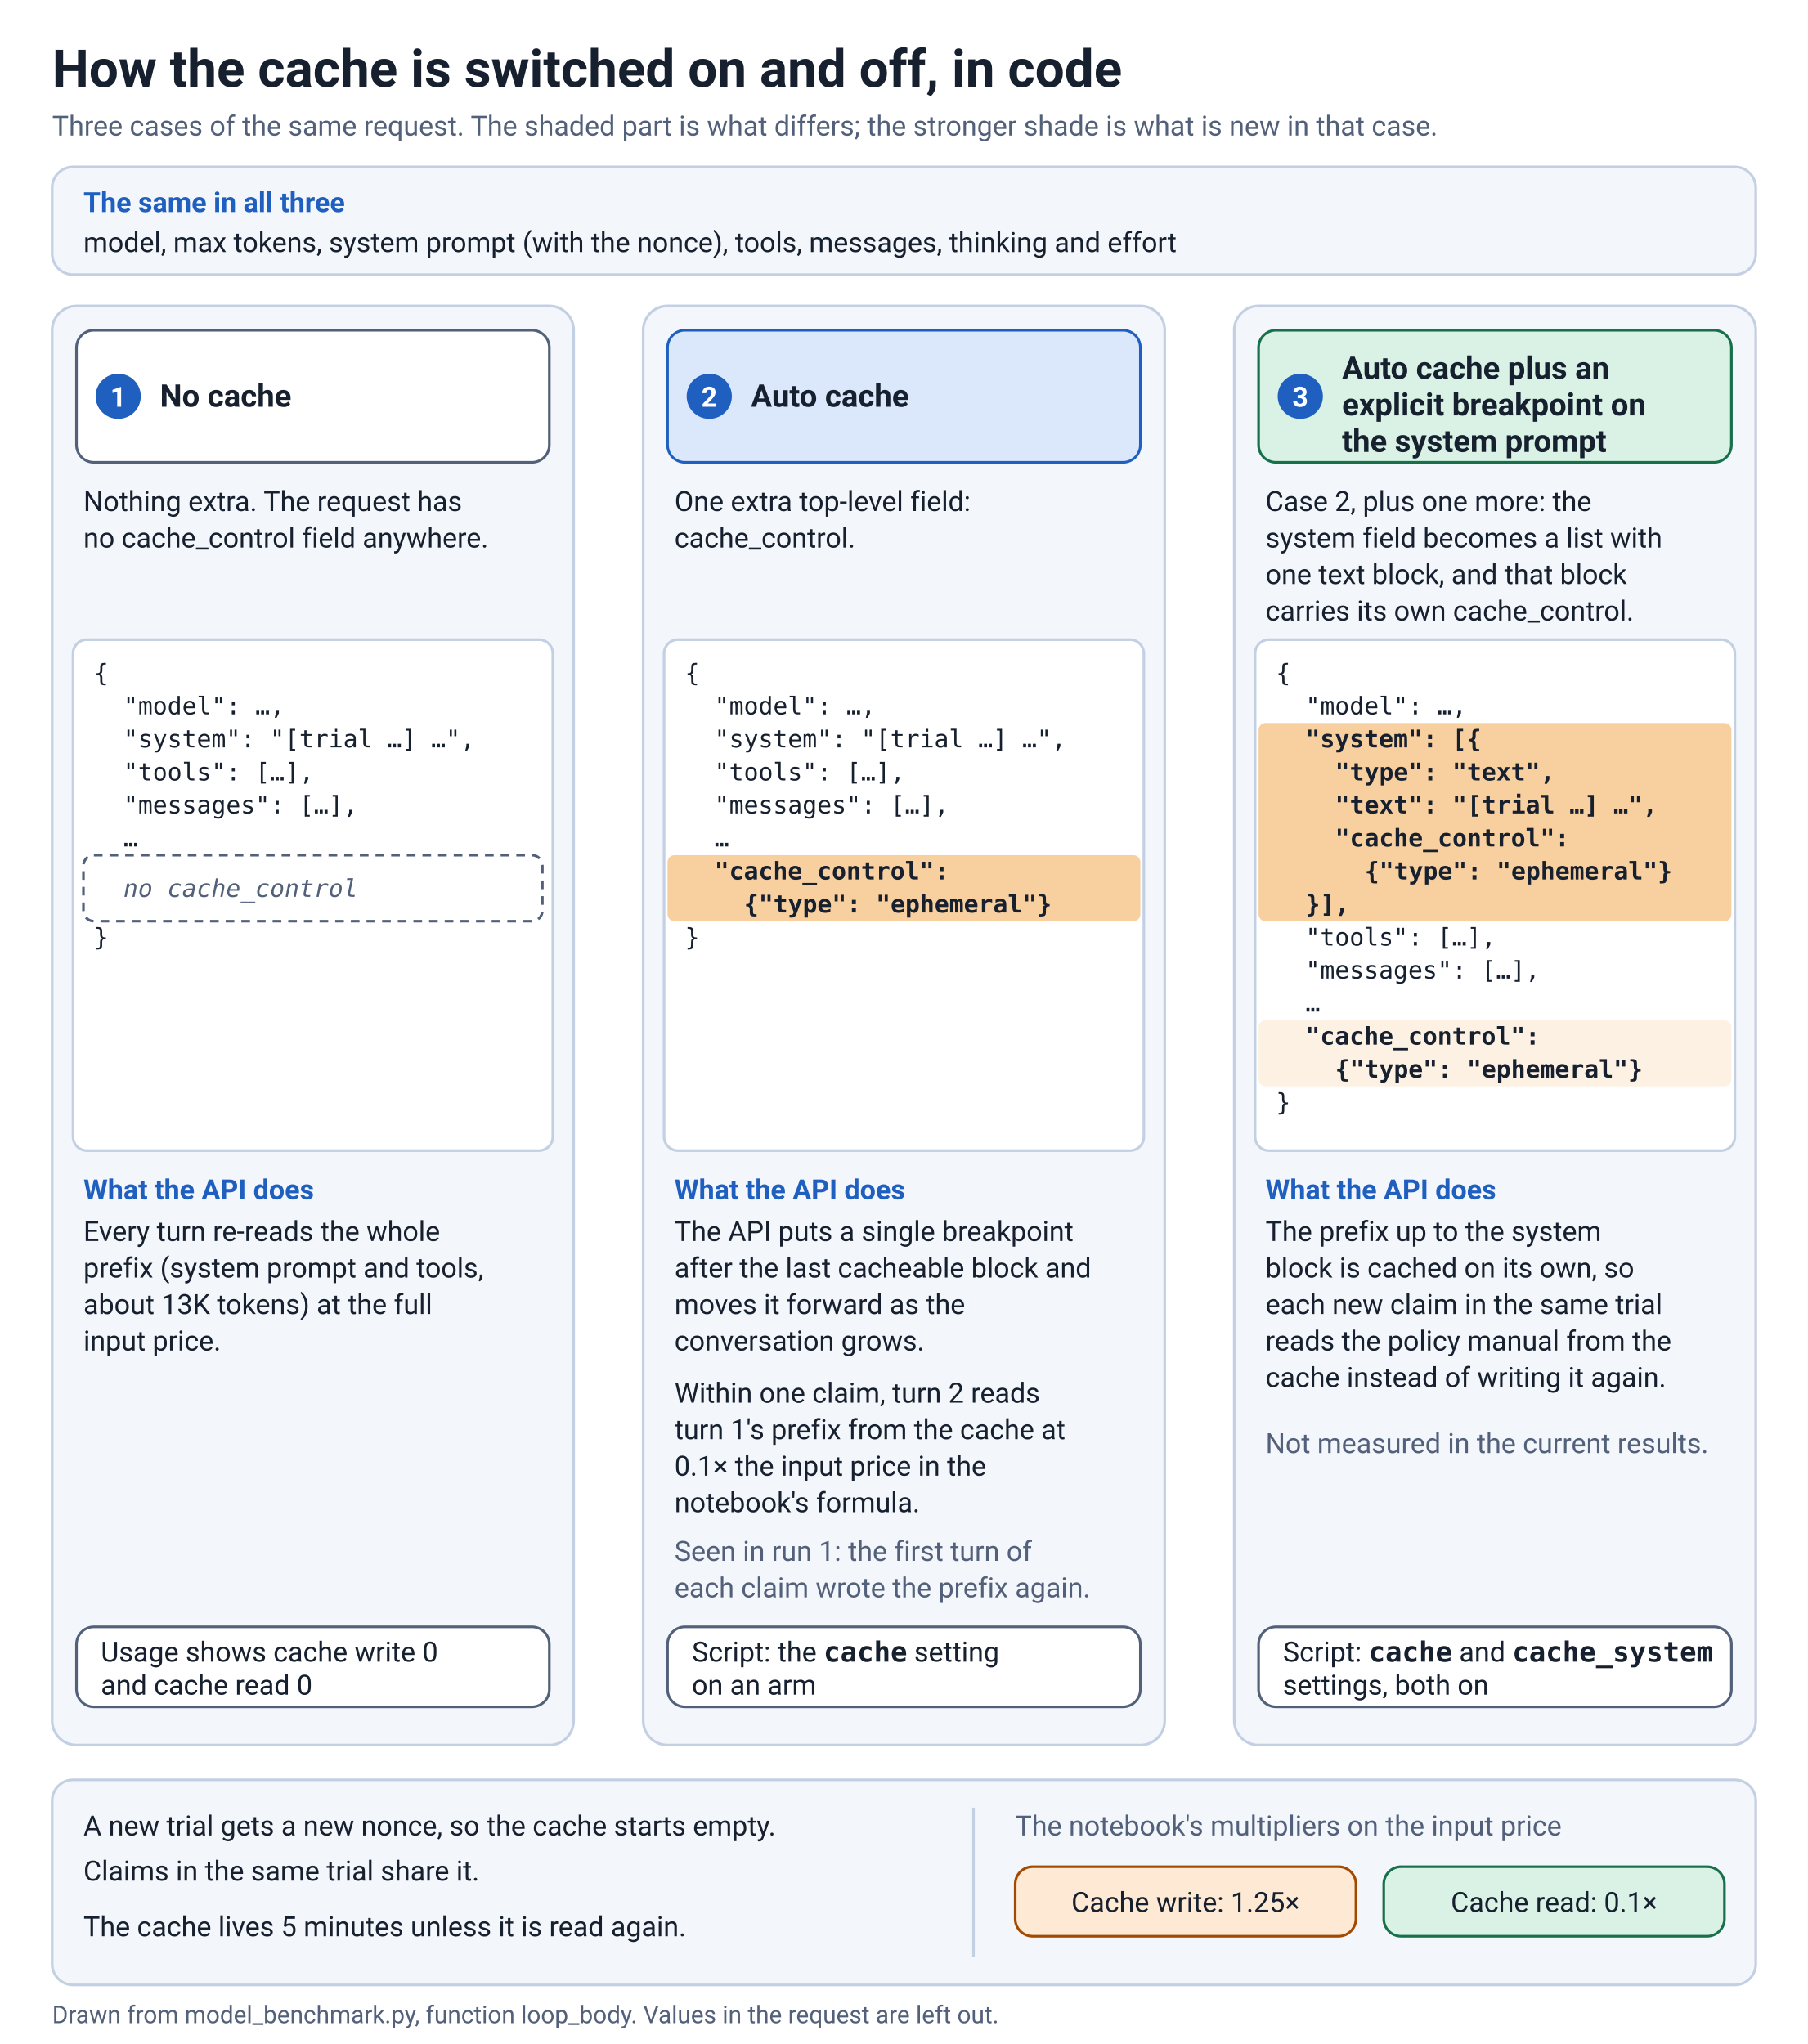
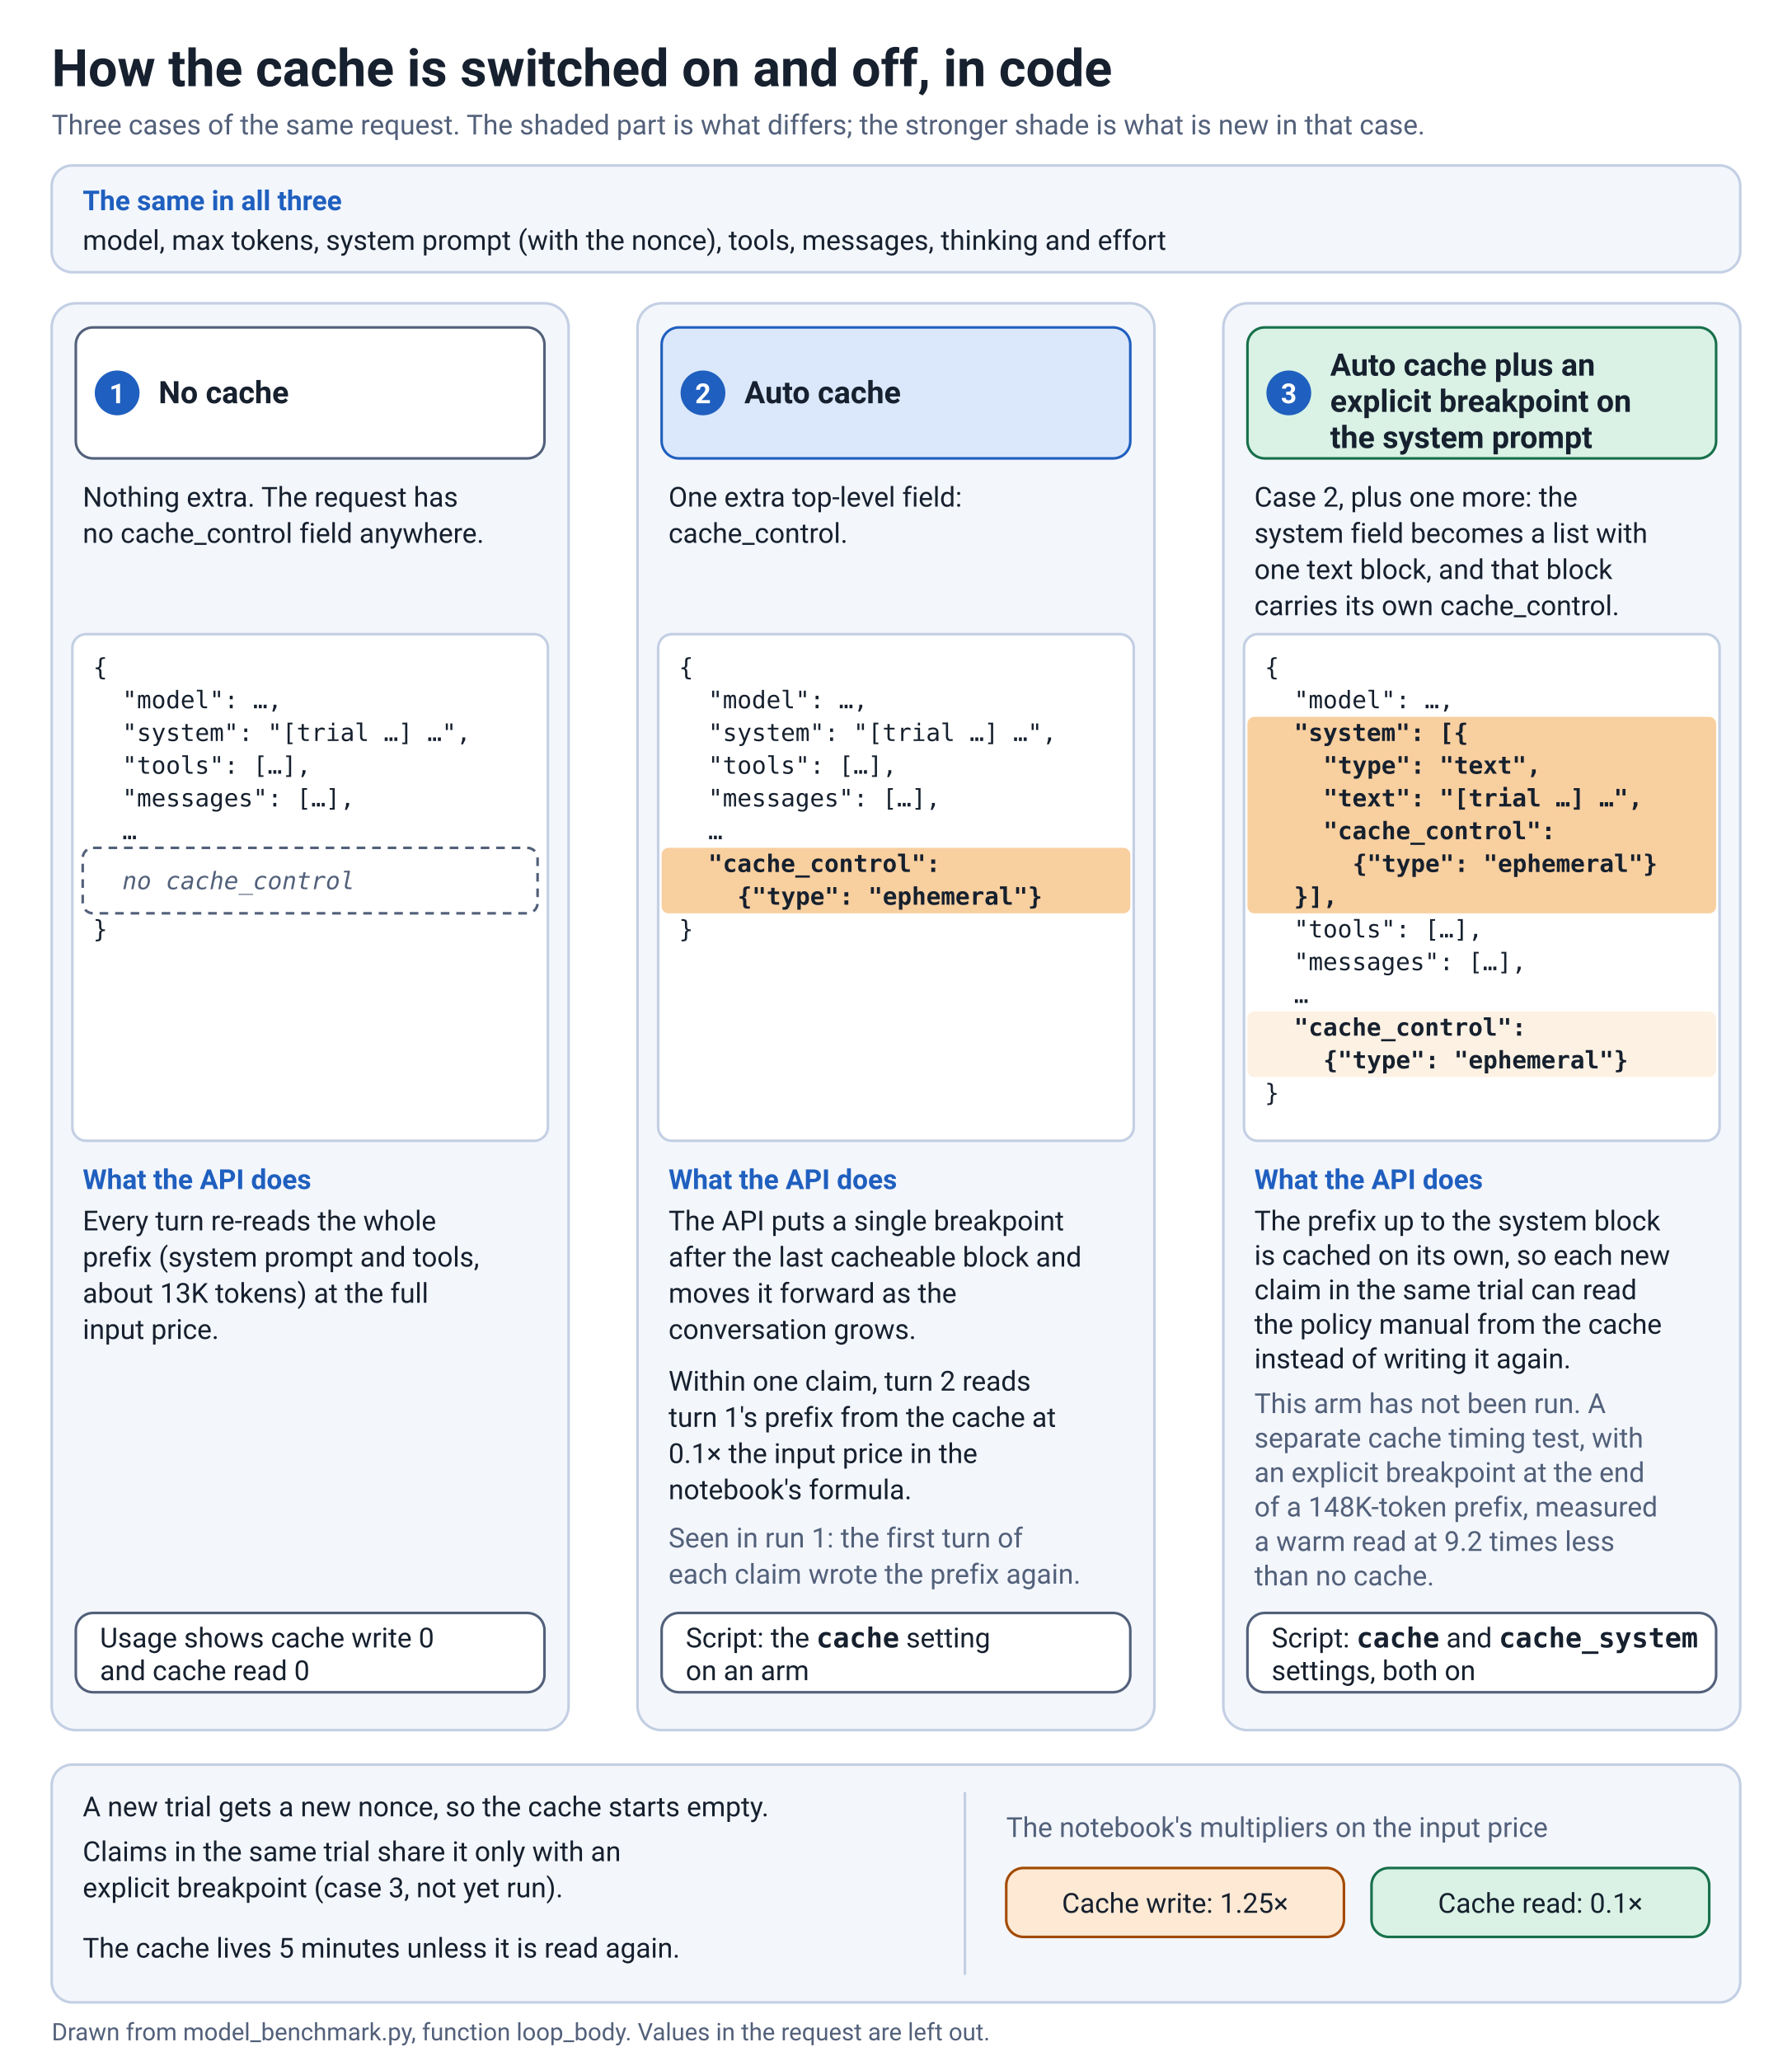
- <svg xmlns="http://www.w3.org/2000/svg" viewBox="0 0 1040 1176" role="img" aria-labelledby="pct pcd" font-family="system-ui, -apple-system, 'Segoe UI', Roboto, Helvetica, Arial, sans-serif">
+ <svg xmlns="http://www.w3.org/2000/svg" viewBox="0 0 1040 1196" role="img" aria-labelledby="pct pcd" font-family="system-ui, -apple-system, 'Segoe UI', Roboto, Helvetica, Arial, sans-serif">
  <style>
    .bg{fill:#ffffff}
    .card{fill:#f3f6fb;stroke:#c3cfe3;stroke-width:1.5}
    .ink{fill:#16202e}
    .mute{fill:#52607a}
    .h1{font-size:30px;font-weight:700}
    .h2{font-size:18px;font-weight:700}
    .b{font-size:16px}
    .s{font-size:14px}
    .mono{font-family:ui-monospace, SFMono-Regular, Menlo, Consolas, monospace}
    .code{font-family:ui-monospace, SFMono-Regular, Menlo, Consolas, monospace;font-size:14px;fill:#16202e}
    .codeb{font-family:ui-monospace, SFMono-Regular, Menlo, Consolas, monospace;font-size:14px;fill:#16202e;font-weight:700}
    .codem{font-family:ui-monospace, SFMono-Regular, Menlo, Consolas, monospace;font-size:14px;fill:#52607a;font-style:italic}
    .cbox{fill:#ffffff;stroke:#c3cfe3;stroke-width:1.5}
    .hl{fill:#fdf1e3}
    .hl2{fill:#f8cf9f}
    .slot{fill:none;stroke:#52607a;stroke-width:1.5;stroke-dasharray:5 4}
    .boxn{fill:#ffffff;stroke:#52607a;stroke-width:1.5}
    .boxa{fill:#dbe8fb;stroke:#1f5fbf;stroke-width:1.5}
    .boxw{fill:#fde9d4;stroke:#a34a00;stroke-width:1.5}
    .boxok{fill:#d9f2e5;stroke:#17704a;stroke-width:1.5}
    .tA{fill:#1f5fbf}
    .tW{fill:#a34a00}
    .tO{fill:#17704a}
    .badge{fill:#1f5fbf}
    .bn{fill:#ffffff;font-size:16px;font-weight:700}
    .rule{stroke:#c3cfe3;stroke-width:1.5}
    @media (prefers-color-scheme: dark) {
      .bg{fill:#0e1623}
      .card{fill:#172234;stroke:#33445f}
      .ink{fill:#e9eef7}
      .mute{fill:#a9b6cc}
      .code{fill:#e9eef7}
      .codeb{fill:#e9eef7}
      .codem{fill:#a9b6cc}
      .cbox{fill:#0e1623;stroke:#33445f}
      .hl{fill:#3a2713}
      .hl2{fill:#6b4220}
      .slot{stroke:#a9b6cc}
      .boxn{fill:#0e1623;stroke:#a9b6cc}
      .boxa{fill:#1e3558;stroke:#7db2ff}
      .boxw{fill:#4a2f16;stroke:#ffb070}
      .boxok{fill:#173e2c;stroke:#6fdca5}
      .tA{fill:#7db2ff}
      .tW{fill:#ffb070}
      .tO{fill:#6fdca5}
      .badge{fill:#7db2ff}
      .bn{fill:#0e1623}
      .rule{stroke:#33445f}
    }
  </style>
-   <rect class="bg" width="1040" height="1176" />
+   <rect class="bg" width="1040" height="1196" />
  <text class="ink h1" x="30" y="50">How the cache is switched on and off, in code</text>
  <text class="mute b" x="30" y="78">Three cases of the same request. The shaded part is what differs; the stronger shade is what is new in that case.</text>
  <rect class="card" x="30" y="96" width="980" height="62" rx="12" />
  <text class="tA b" x="48" y="122" font-weight="700">The same in all three</text>
  <text class="ink b" x="48" y="145">model, max tokens, system prompt (with the nonce), tools, messages, thinking and effort</text>
  <g transform="translate(30,176)">
    <rect class="card" width="300" height="828" rx="14" />
    <rect class="boxn" x="14" y="14" width="272" height="76" rx="10" />
    <circle class="badge" cx="38" cy="52" r="13" />
    <text class="bn" x="38" y="58" text-anchor="middle">1</text>
    <text class="ink h2" x="62" y="58">No cache</text>
    <text class="ink b" x="18" y="118">Nothing extra. The request has</text>
    <text class="ink b" x="18" y="139">no cache_control field anywhere.</text>
    <rect class="cbox" x="12" y="192" width="276" height="294" rx="8" />
    <rect class="slot" x="18" y="316" width="264" height="38" rx="6" />
    <text class="code" x="24" y="216">{</text>
    <text class="code" x="41" y="235">"model": …,</text>
    <text class="code" x="41" y="254">"system": "[trial …] …",</text>
    <text class="code" x="41" y="273">"tools": […],</text>
    <text class="code" x="41" y="292">"messages": […],</text>
    <text class="code" x="41" y="311">…</text>
    <text class="codem" x="41" y="340">no cache_control</text>
    <text class="code" x="24" y="368">}</text>
    <text class="tA b" x="18" y="514" font-weight="700">What the API does</text>
    <text class="ink b" x="18" y="538">Every turn re-reads the whole</text>
    <text class="ink b" x="18" y="559">prefix (system prompt and tools,</text>
    <text class="ink b" x="18" y="580">about 13K tokens) at the full</text>
    <text class="ink b" x="18" y="601">input price.</text>
    <rect class="boxn" x="14" y="760" width="272" height="46" rx="10" />
    <text class="ink b" x="28" y="780">Usage shows cache write 0</text>
    <text class="ink b" x="28" y="799">and cache read 0</text>
  </g>
  <g transform="translate(370,176)">
    <rect class="card" width="300" height="828" rx="14" />
    <rect class="boxa" x="14" y="14" width="272" height="76" rx="10" />
    <circle class="badge" cx="38" cy="52" r="13" />
    <text class="bn" x="38" y="58" text-anchor="middle">2</text>
    <text class="ink h2" x="62" y="58">Auto cache</text>
    <text class="ink b" x="18" y="118">One extra top-level field:</text>
    <text class="ink b" x="18" y="139">cache_control.</text>
    <rect class="cbox" x="12" y="192" width="276" height="294" rx="8" />
    <rect class="hl2" x="14" y="316" width="272" height="38" rx="4" />
    <text class="code" x="24" y="216">{</text>
    <text class="code" x="41" y="235">"model": …,</text>
    <text class="code" x="41" y="254">"system": "[trial …] …",</text>
    <text class="code" x="41" y="273">"tools": […],</text>
    <text class="code" x="41" y="292">"messages": […],</text>
    <text class="code" x="41" y="311">…</text>
    <text class="codeb" x="41" y="330">"cache_control":</text>
    <text class="codeb" x="58" y="349">{"type": "ephemeral"}</text>
    <text class="code" x="24" y="368">}</text>
    <text class="tA b" x="18" y="514" font-weight="700">What the API does</text>
    <text class="ink b" x="18" y="538">The API puts a single breakpoint</text>
    <text class="ink b" x="18" y="559">after the last cacheable block and</text>
    <text class="ink b" x="18" y="580">moves it forward as the</text>
    <text class="ink b" x="18" y="601">conversation grows.</text>
    <text class="ink b" x="18" y="631">Within one claim, turn 2 reads</text>
    <text class="ink b" x="18" y="652">turn 1's prefix from the cache at</text>
    <text class="ink b" x="18" y="673">0.1× the input price in the</text>
    <text class="ink b" x="18" y="694">notebook's formula.</text>
    <text class="mute b" x="18" y="722">Seen in run 1: the first turn of</text>
    <text class="mute b" x="18" y="743">each claim wrote the prefix again.</text>
    <rect class="boxn" x="14" y="760" width="272" height="46" rx="10" />
    <text class="ink b" x="28" y="780">Script: the <tspan class="mono" font-weight="700">cache</tspan> setting</text>
    <text class="ink b" x="28" y="799">on an arm</text>
  </g>
  <g transform="translate(710,176)">
    <rect class="card" width="300" height="828" rx="14" />
    <rect class="boxok" x="14" y="14" width="272" height="76" rx="10" />
    <circle class="badge" cx="38" cy="52" r="13" />
    <text class="bn" x="38" y="58" text-anchor="middle">3</text>
    <text class="ink h2" x="62" y="42">Auto cache plus an</text>
    <text class="ink h2" x="62" y="63">explicit breakpoint on</text>
    <text class="ink h2" x="62" y="84">the system prompt</text>
    <text class="ink b" x="18" y="118">Case 2, plus one more: the</text>
    <text class="ink b" x="18" y="139">system field becomes a list with</text>
    <text class="ink b" x="18" y="160">one text block, and that block</text>
    <text class="ink b" x="18" y="181">carries its own cache_control.</text>
    <rect class="cbox" x="12" y="192" width="276" height="294" rx="8" />
    <rect class="hl2" x="14" y="240" width="272" height="114" rx="4" />
    <rect class="hl" x="14" y="411" width="272" height="38" rx="4" />
    <text class="code" x="24" y="216">{</text>
    <text class="code" x="41" y="235">"model": …,</text>
    <text class="codeb" x="41" y="254">"system": [{</text>
    <text class="codeb" x="58" y="273">"type": "text",</text>
    <text class="codeb" x="58" y="292">"text": "[trial …] …",</text>
    <text class="codeb" x="58" y="311">"cache_control":</text>
    <text class="codeb" x="75" y="330">{"type": "ephemeral"}</text>
    <text class="codeb" x="41" y="349">}],</text>
    <text class="code" x="41" y="368">"tools": […],</text>
    <text class="code" x="41" y="387">"messages": […],</text>
    <text class="code" x="41" y="406">…</text>
    <text class="codeb" x="41" y="425">"cache_control":</text>
    <text class="codeb" x="58" y="444">{"type": "ephemeral"}</text>
    <text class="code" x="24" y="463">}</text>
    <text class="tA b" x="18" y="514" font-weight="700">What the API does</text>
-     <text class="ink b" x="18" y="538">The prefix up to the system</text>
-     <text class="ink b" x="18" y="559">block is cached on its own, so</text>
-     <text class="ink b" x="18" y="580">each new claim in the same trial</text>
-     <text class="ink b" x="18" y="601">reads the policy manual from the</text>
-     <text class="ink b" x="18" y="622">cache instead of writing it again.</text>
-     <text class="mute b" x="18" y="660">Not measured in the current results.</text>
+     <text class="ink b" x="18" y="538">The prefix up to the system block</text>
+     <text class="ink b" x="18" y="558">is cached on its own, so each new</text>
+     <text class="ink b" x="18" y="578">claim in the same trial can read</text>
+     <text class="ink b" x="18" y="598">the policy manual from the cache</text>
+     <text class="ink b" x="18" y="618">instead of writing it again.</text>
+     <text class="mute b" x="18" y="644">This arm has not been run. A</text>
+     <text class="mute b" x="18" y="664">separate cache timing test, with</text>
+     <text class="mute b" x="18" y="684">an explicit breakpoint at the end</text>
+     <text class="mute b" x="18" y="704">of a 148K-token prefix, measured</text>
+     <text class="mute b" x="18" y="724">a warm read at 9.2 times less</text>
+     <text class="mute b" x="18" y="744">than no cache.</text>
    <rect class="boxn" x="14" y="760" width="272" height="46" rx="10" />
    <text class="ink b" x="28" y="780">Script: <tspan class="mono" font-weight="700">cache</tspan> and <tspan class="mono" font-weight="700">cache_system</tspan>
    </text>
    <text class="ink b" x="28" y="799">settings, both on</text>
  </g>
-   <rect class="card" x="30" y="1024" width="980" height="118" rx="12" />
-   <text class="ink b" x="48" y="1056">A new trial gets a new nonce, so the cache starts empty.</text>
-   <text class="ink b" x="48" y="1082">Claims in the same trial share it.</text>
-   <text class="ink b" x="48" y="1114">The cache lives 5 minutes unless it is read again.</text>
-   <line class="rule" x1="560" y1="1040" x2="560" y2="1126" />
-   <text class="mute b" x="584" y="1056">The notebook's multipliers on the input price</text>
-   <rect class="boxw" x="584" y="1074" width="196" height="40" rx="10" />
-   <text class="ink b" x="682" y="1100" text-anchor="middle">Cache write: 1.25×</text>
-   <rect class="boxok" x="796" y="1074" width="196" height="40" rx="10" />
-   <text class="ink b" x="894" y="1100" text-anchor="middle">Cache read: 0.1×</text>
-   <text class="mute s" x="30" y="1164">Drawn from model_benchmark.py, function loop_body. Values in the request are left out.</text>
+   <rect class="card" x="30" y="1024" width="980" height="138" rx="12" />
+   <text class="ink b" x="48" y="1054">A new trial gets a new nonce, so the cache starts empty.</text>
+   <text class="ink b" x="48" y="1080">Claims in the same trial share it only with an</text>
+   <text class="ink b" x="48" y="1101">explicit breakpoint (case 3, not yet run).</text>
+   <text class="ink b" x="48" y="1136">The cache lives 5 minutes unless it is read again.</text>
+   <line class="rule" x1="560" y1="1040" x2="560" y2="1146" />
+   <text class="mute b" x="584" y="1066">The notebook's multipliers on the input price</text>
+   <rect class="boxw" x="584" y="1084" width="196" height="40" rx="10" />
+   <text class="ink b" x="682" y="1110" text-anchor="middle">Cache write: 1.25×</text>
+   <rect class="boxok" x="796" y="1084" width="196" height="40" rx="10" />
+   <text class="ink b" x="894" y="1110" text-anchor="middle">Cache read: 0.1×</text>
+   <text class="mute s" x="30" y="1184">Drawn from model_benchmark.py, function loop_body. Values in the request are left out.</text>
</svg>
